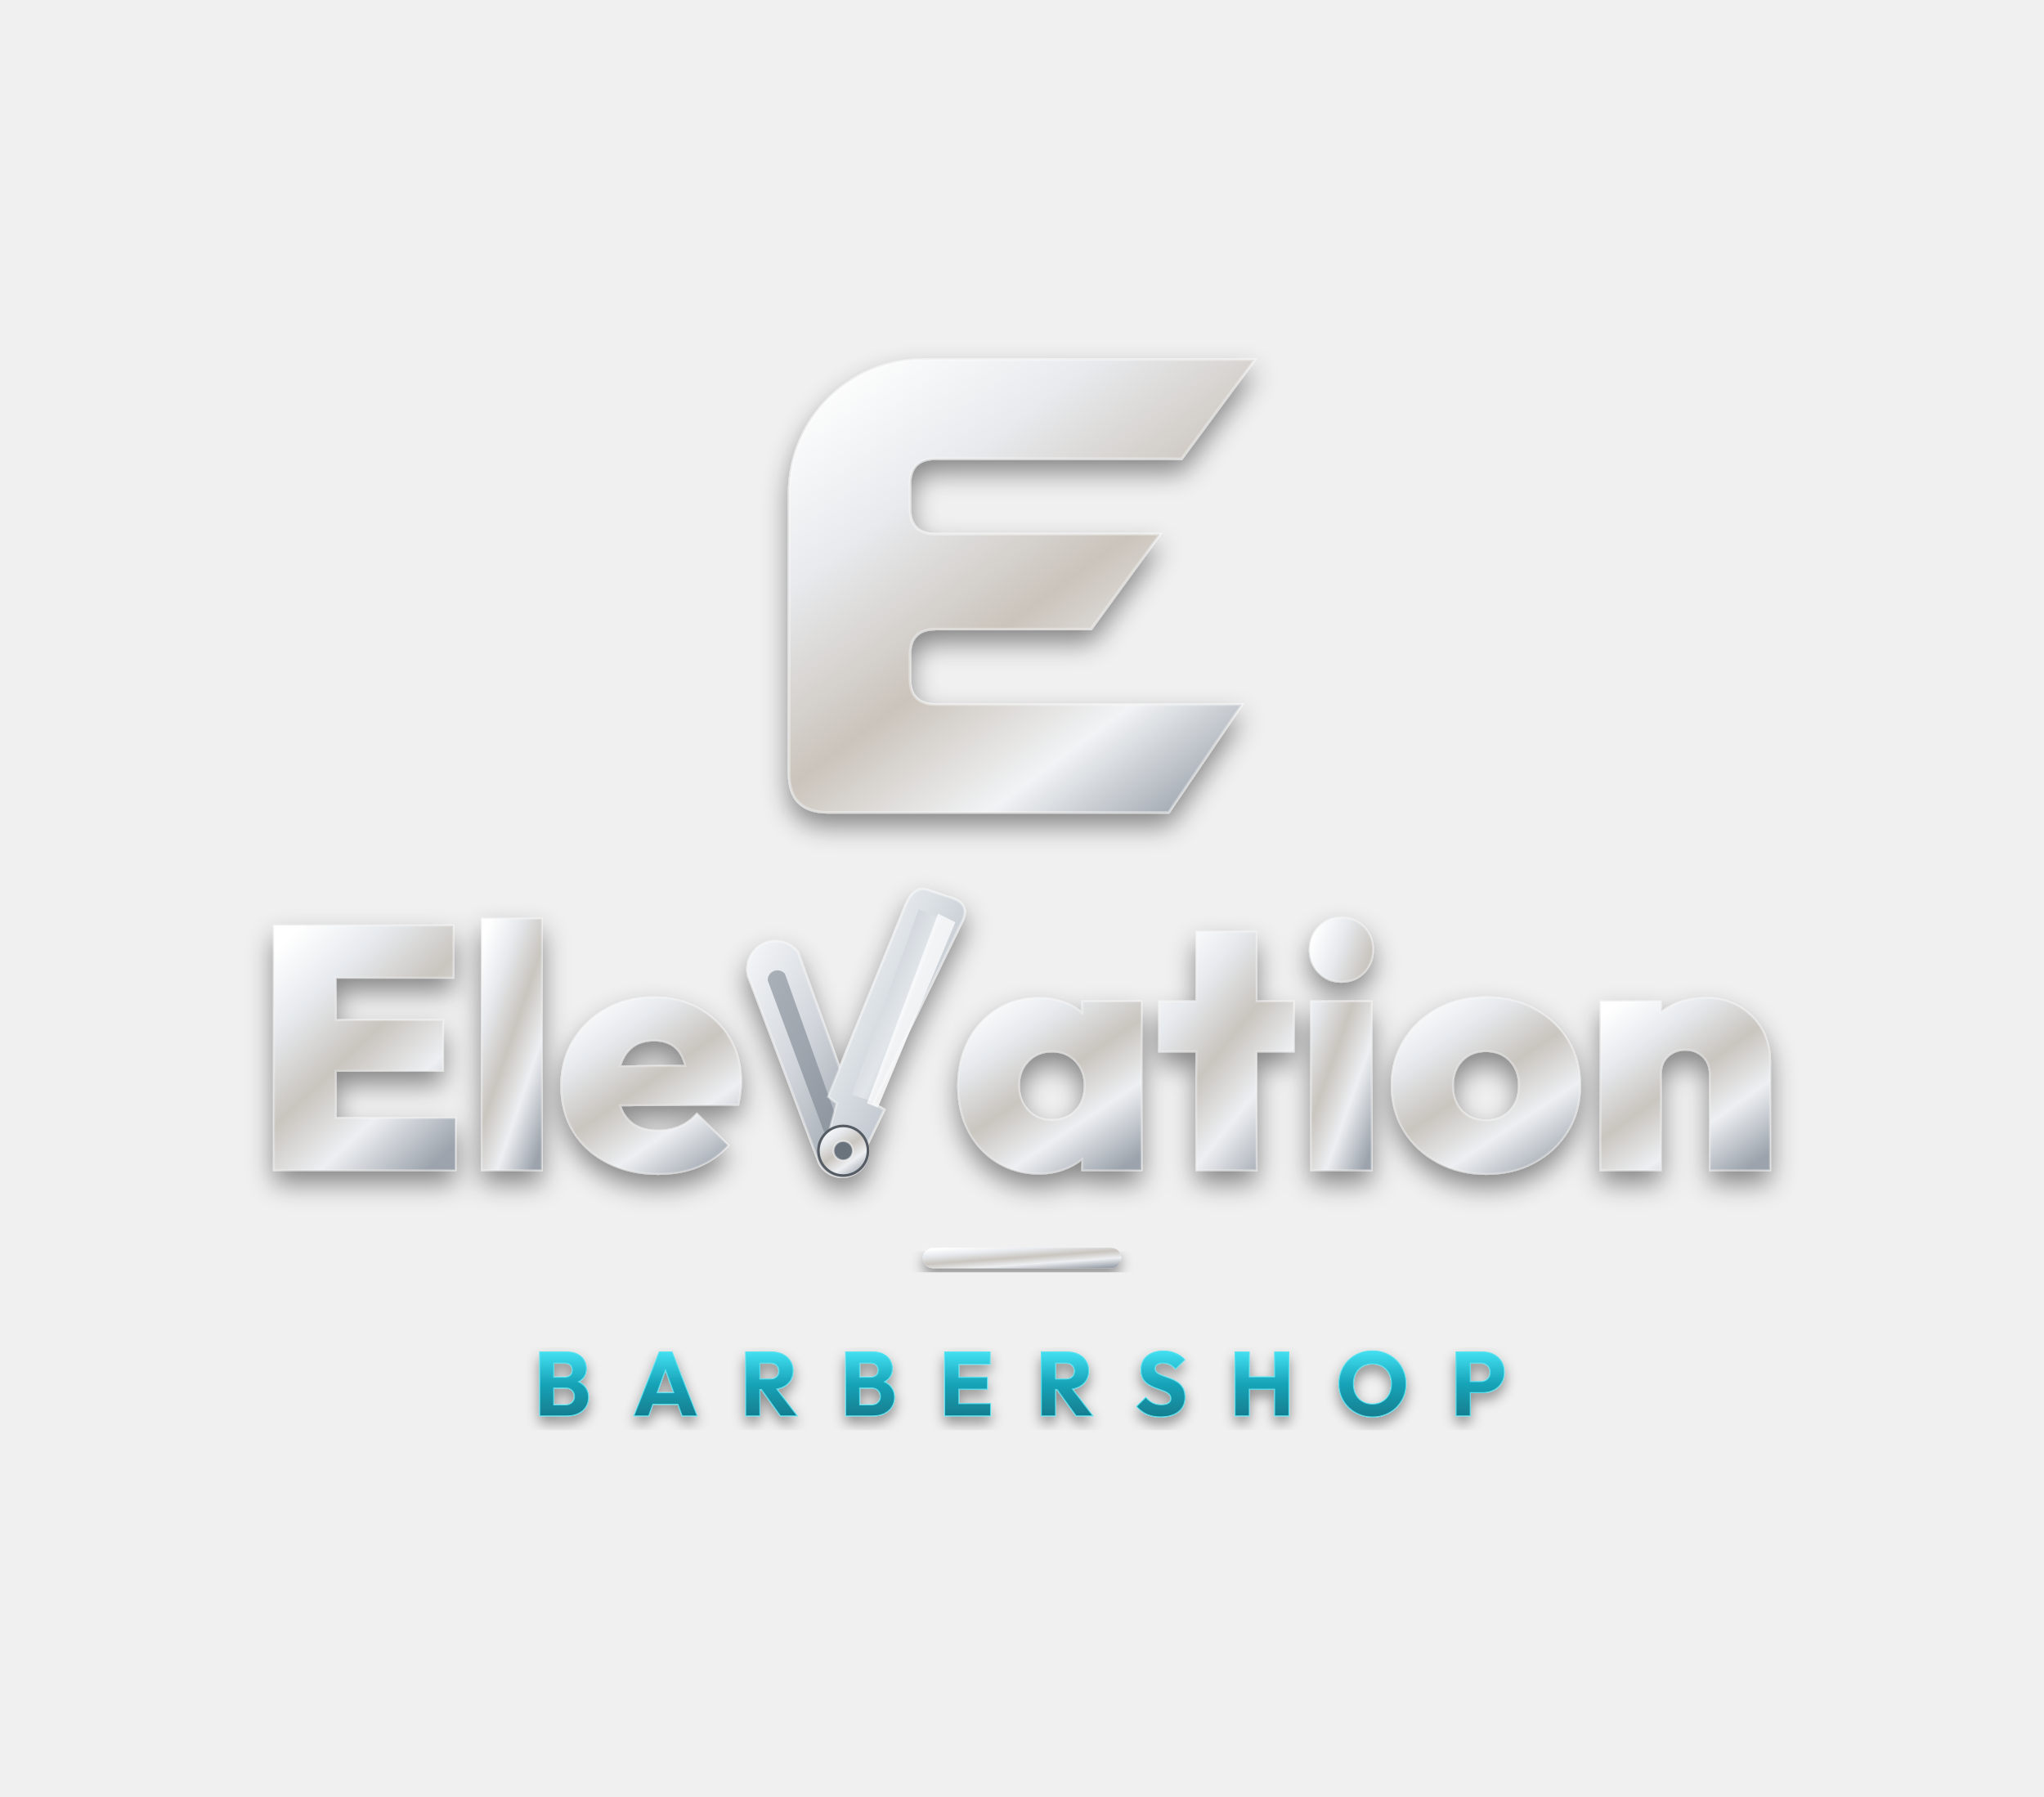
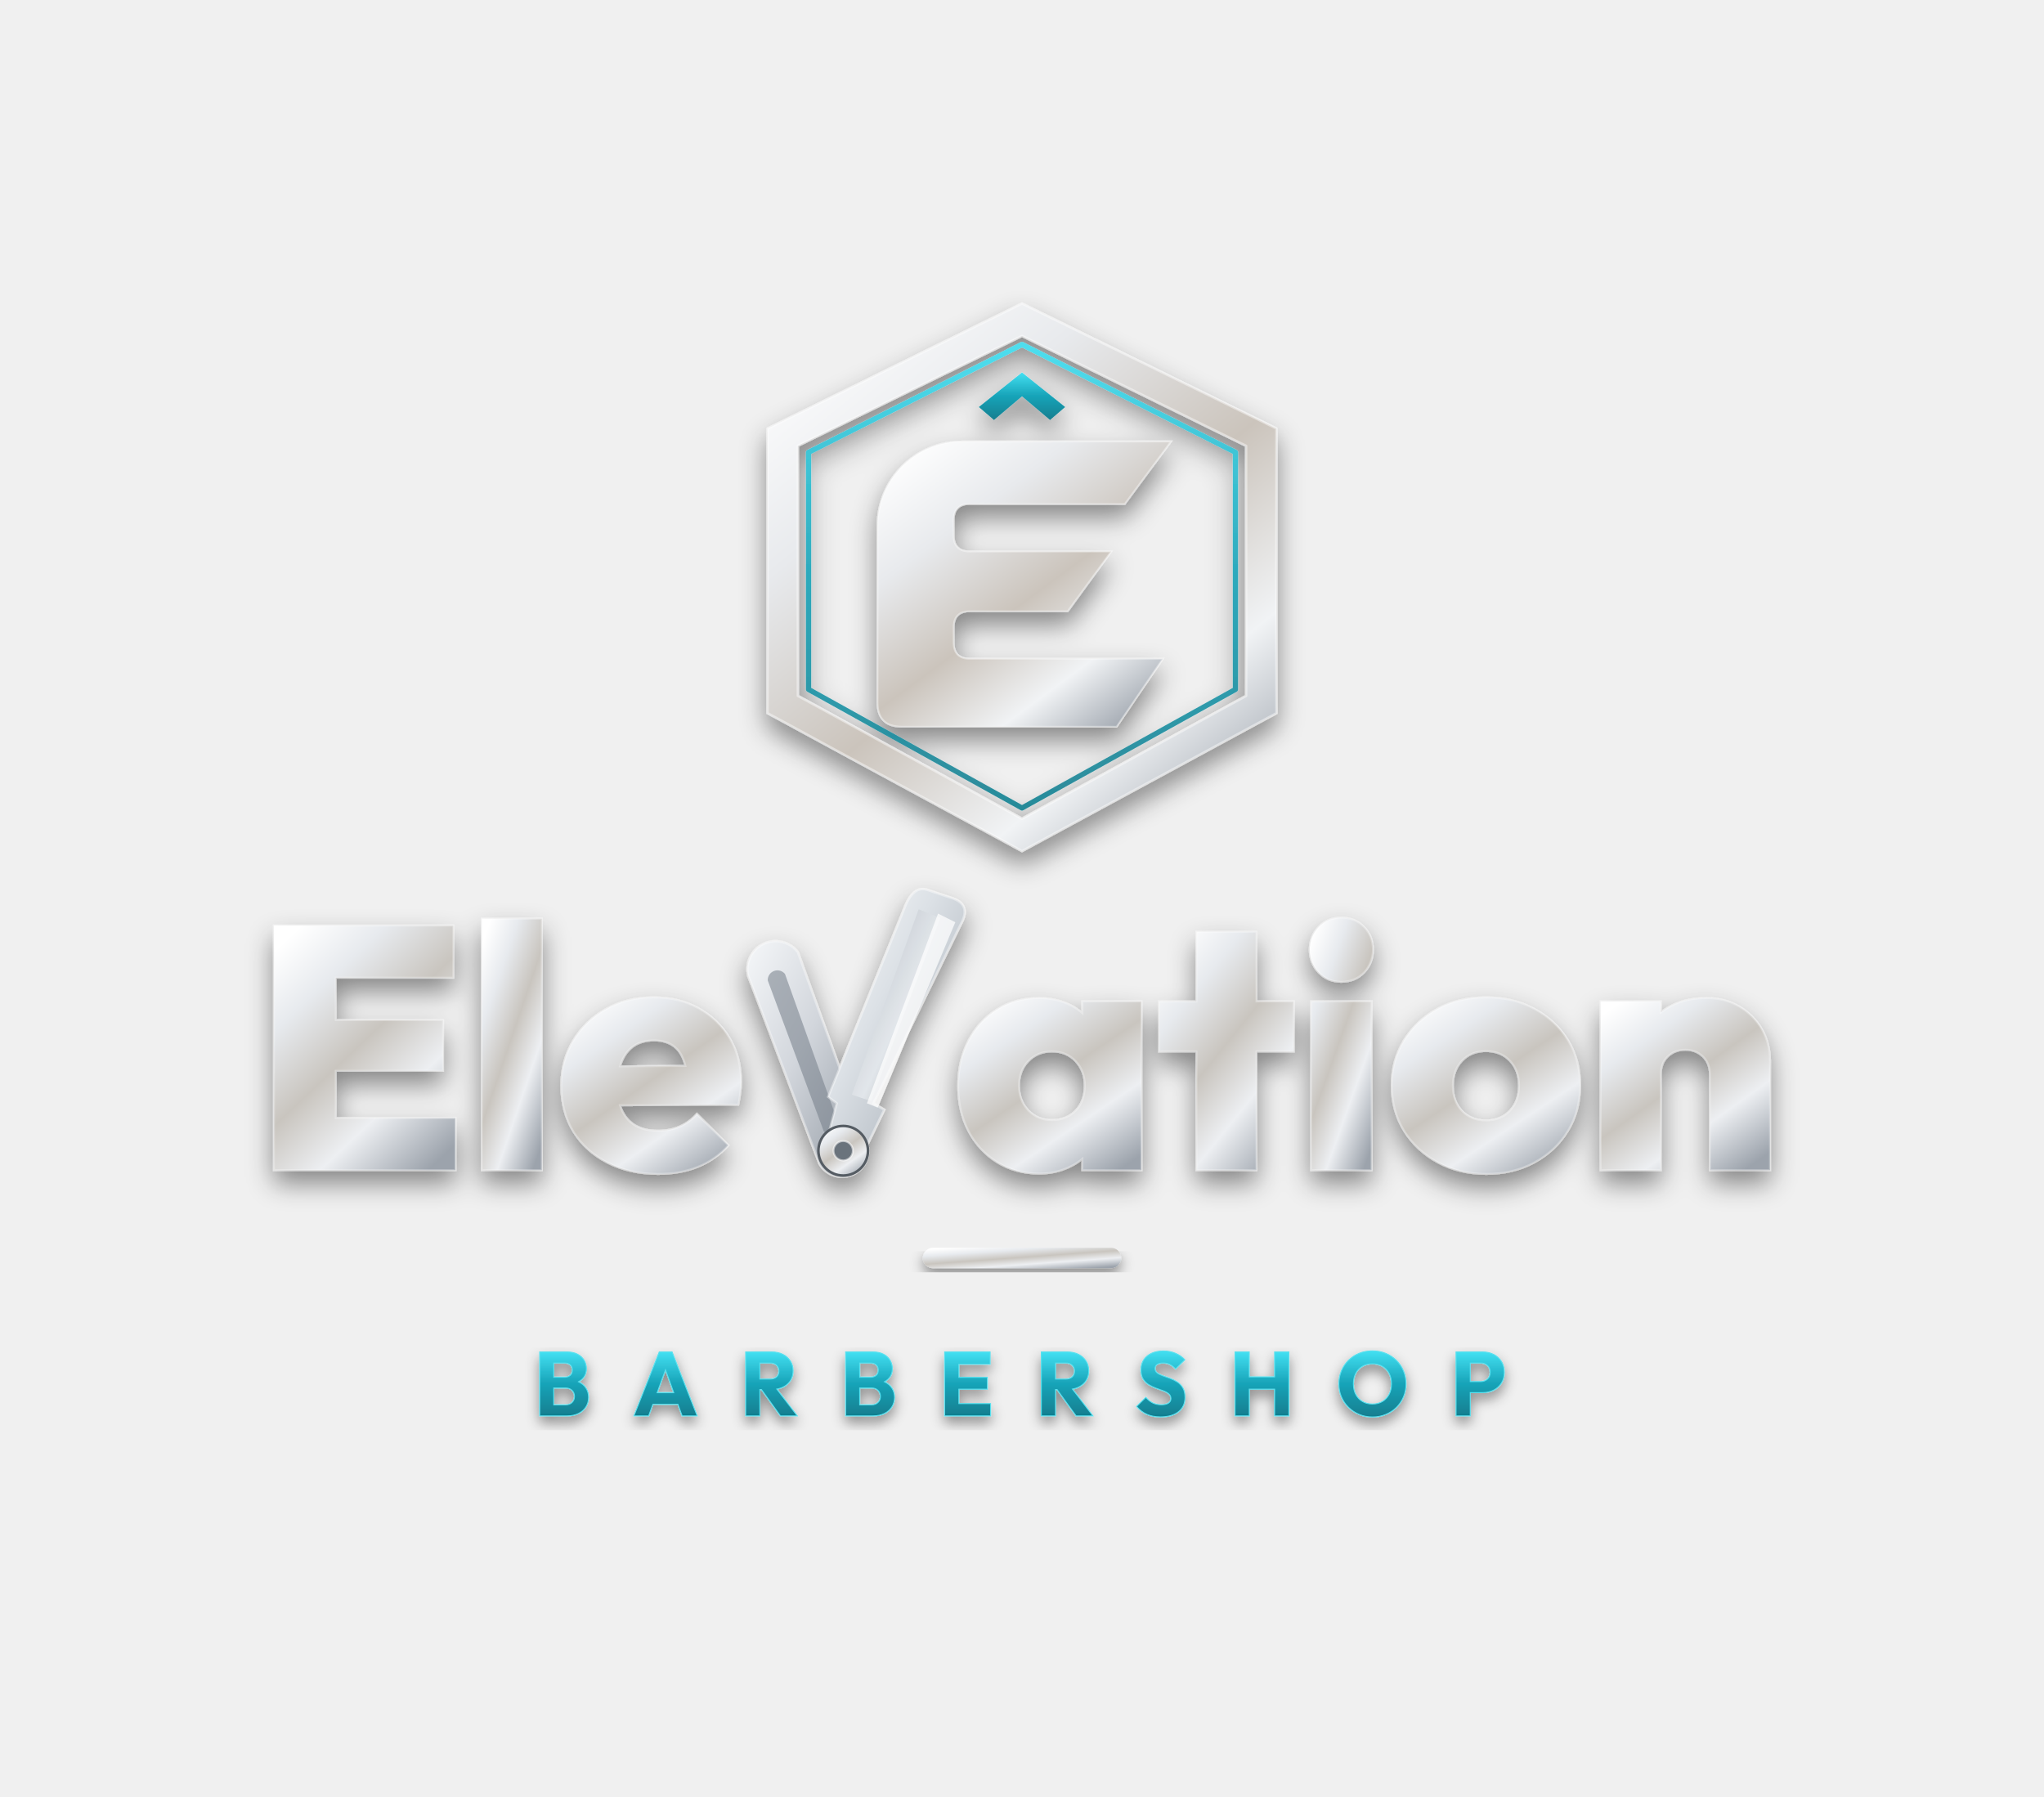
<svg xmlns="http://www.w3.org/2000/svg" viewBox="0 0 1024 900" width="1024" height="900">
  <defs>
    <radialGradient id="slateBgGrad" cx="50%" cy="28%" r="72%" fx="50%" fy="20%">
      <stop offset="0%" stop-color="#2D363E" />
      <stop offset="55%" stop-color="#1F252A" />
      <stop offset="100%" stop-color="#161B1F" />
    </radialGradient>
    <linearGradient id="silverGrad" x1="15%" y1="0%" x2="85%" y2="100%">
      <stop offset="0%" stop-color="#FFFFFF" />
      <stop offset="22%" stop-color="#E7EAEE" />
      <stop offset="48%" stop-color="#C9C5BF" />
      <stop offset="72%" stop-color="#EDEFF2" />
      <stop offset="100%" stop-color="#9CA3AC" />
    </linearGradient>
    <linearGradient id="monogramGrad" x1="12%" y1="0%" x2="88%" y2="100%">
      <stop offset="0%" stop-color="#FFFFFF" />
      <stop offset="26%" stop-color="#E8EAED" />
      <stop offset="54%" stop-color="#CBC4BC" />
      <stop offset="78%" stop-color="#F1F3F5" />
      <stop offset="100%" stop-color="#9BA2AB" />
    </linearGradient>
    <linearGradient id="handleGrad" x1="0%" y1="0%" x2="100%" y2="100%">
      <stop offset="0%" stop-color="#F5F7F9" />
      <stop offset="45%" stop-color="#D2D6DC" />
      <stop offset="100%" stop-color="#8F97A0" />
    </linearGradient>
    <linearGradient id="bladeGrad" x1="0%" y1="0%" x2="100%" y2="100%">
      <stop offset="0%" stop-color="#FFFFFF" />
      <stop offset="40%" stop-color="#DCE1E6" />
      <stop offset="100%" stop-color="#9AA2AB" />
    </linearGradient>
    <linearGradient id="bladeHollowGrad" x1="0%" y1="0%" x2="100%" y2="100%">
      <stop offset="0%" stop-color="#A6AEB7" />
      <stop offset="55%" stop-color="#E4E8EC" />
      <stop offset="100%" stop-color="#7F8790" />
    </linearGradient>
    <linearGradient id="tealGrad" x1="0%" y1="0%" x2="0%" y2="100%">
      <stop offset="0%" stop-color="#42E0F2" />
      <stop offset="48%" stop-color="#19A5BA" />
      <stop offset="100%" stop-color="#117E8F" />
    </linearGradient>
    <filter id="softShadow" x="-15%" y="-15%" width="130%" height="135%">
      <feDropShadow dx="0" dy="6" stdDeviation="6" flood-color="#000000" flood-opacity="0.45" />
    </filter>
    <filter id="subtleShadow" x="-15%" y="-15%" width="130%" height="135%">
      <feDropShadow dx="0" dy="3" stdDeviation="3" flood-color="#000000" flood-opacity="0.42" />
    </filter>
  </defs>
  <g transform="translate(512.00, 502.00) scale(1.08)">
    <g transform="translate(-108.00, -298) scale(1.0)" filter="url(#softShadow)">
-       <path fill="url(#monogramGrad)" stroke="#FFFFFF" stroke-opacity="0.35" stroke-width="1.2" d="M 62,0          L 216,0          L 182,46          L 68,46          Q 56,46 56,58          L 56,69          Q 56,81 68,81          L 172,81          L 140,125          L 68,125          Q 56,125 56,137          L 56,148          Q 56,160 68,160          L 210,160          L 176,210          L 18,210          Q 0,210 0,192          L 0,62          A 62,62 0 0 1 62,0 Z" />
+       <path fill="url(#monogramGrad)" fill-rule="evenodd" stroke="rgba(255,255,255,0.42)" stroke-width="1.1" stroke-linejoin="round" d="M 108,-26 L 226,32 L 226,164 L 108,228 L -10,164 L -10,32 Z            M 108,-11 L 212,40 L 212,156 L 108,213 L 4,156 L 4,40 Z" />
+       <path fill="none" stroke="url(#tealGrad)" stroke-width="2.4" stroke-opacity="0.88" stroke-linejoin="round" d="M 108,-7 L 207,43 L 207,153 L 108,208 L 9,153 L 9,43 Z" />
+       <path fill="url(#tealGrad)" d="M 88,22 L 108,6 L 128,22 L 121,28 L 108,17 L 95,28 Z" />
+       <g transform="translate(41, 38) scale(0.63)">
+         <path fill="url(#monogramGrad)" stroke="rgba(255,255,255,0.38)" stroke-width="1.3" d="M 62,0 L 216,0 L 182,46 L 68,46 Q 56,46 56,58 L 56,69 Q 56,81 68,81 L 172,81 L 140,125 L 68,125 Q 56,125 56,137 L 56,148 Q 56,160 68,160 L 210,160 L 176,210 L 18,210 Q 0,210 0,192 L 0,62 A 62,62 0 0 1 62,0 Z" />
+       </g>
    </g>
    <g transform="translate(-357.06, 78)">
      <g id="elevation-wordmark" filter="url(#softShadow)">
        <g transform="translate(0.00,0)">
          <path transform="translate(0.00,0)" fill-rule="nonzero" fill="url(#silverGrad)" stroke="rgba(255,255,255,0.28)" stroke-width="0.90" d="M10.08,0L10.08,-113.44 93.28,-113.44 93.28,-89.28 38.72,-89.28 38.72,-69.6 88.48,-69.6 88.48,-46.08 38.72,-46.08 38.72,-24.16 94.24,-24.16 94.24,0z" />
          <path transform="translate(98.32,0)" fill-rule="nonzero" fill="url(#silverGrad)" stroke="rgba(255,255,255,0.28)" stroke-width="0.90" d="M8.16,0L8.16,-116.64 36,-116.64 36,0z" />
          <path transform="translate(140.48,0)" fill-rule="nonzero" fill="url(#silverGrad)" stroke="rgba(255,255,255,0.28)" stroke-width="0.90" d="M47.68,1.76C38.933,1.76 31.173,0.027 24.4,-3.44 17.627,-6.907 12.347,-11.707 8.56,-17.84 4.773,-23.973 2.88,-31.093 2.88,-39.2 2.88,-46.987 4.747,-53.973 8.48,-60.16 12.213,-66.347 17.307,-71.227 23.76,-74.8 30.213,-78.373 37.493,-80.16 45.6,-80.16 53.493,-80.16 60.48,-78.453 66.56,-75.04 72.64,-71.627 77.44,-66.987 80.96,-61.12 84.48,-55.253 86.24,-48.533 86.24,-40.96 86.24,-39.36 86.133,-37.733 85.92,-36.08 85.707,-34.427 85.387,-32.533 84.96,-30.4L30.08,-30.08C32.64,-22.187 38.507,-18.24 47.68,-18.24 55.147,-18.24 61.173,-20.853 65.76,-26.08L80.32,-11.52C72.427,-2.667,61.547,1.76,47.68,1.76z M45.92,-60.16C37.813,-60.16,32.533,-56.16,30.08,-48.16L60.48,-48.32C58.667,-56.213,53.813,-60.16,45.92,-60.16z" />
        </g>
        <g transform="translate(223.12,0)">
          <path fill="url(#handleGrad)" stroke="#FFFFFF" stroke-opacity="0.35" stroke-width="1.1" d="M 7,-90          A 13,13 0 0 1 30,-101          L 61,-15          A 12,12 0 0 1 40,-3          L 7,-90 Z" />
          <path fill="#757E88" fill-opacity="0.55" d="M 16,-88 A 4.5,4.5 0 0 1 24,-91 L 49,-21 A 4,4 0 0 1 42,-18 L 16,-88 Z" />
          <path fill="url(#bladeGrad)" stroke="#FFFFFF" stroke-opacity="0.4" stroke-width="1.1" d="M 41,-5          L 57,-1          L 70,-28          L 65,-31          L 106,-115          Q 110,-123 102,-126          L 90,-130          Q 84,-132 80,-123          L 44,-34          L 48,-31          L 41,-5 Z" />
          <path fill="url(#bladeHollowGrad)" fill-opacity="0.88" d="M 55,-35 L 86,-121 L 96,-117 L 64,-32 Z" />
          <path fill="#FFFFFF" fill-opacity="0.72" d="M 62,-31 L 95,-119 L 103,-115 L 67,-29 Z" />
          <circle cx="51" cy="-9" r="11.5" fill="url(#silverGrad)" stroke="#555C64" stroke-width="1.2" />
          <circle cx="51" cy="-9" r="4.5" fill="#6B737C" stroke="#FFFFFF" stroke-opacity="0.55" stroke-width="0.9" />
        </g>
        <g transform="translate(324.12,0)">
          <path transform="translate(0.00,0)" fill-rule="nonzero" fill="url(#silverGrad)" stroke="rgba(255,255,255,0.28)" stroke-width="0.90" d="M40.8,1.6C33.547,1.6 27.093,-0.16 21.44,-3.68 15.787,-7.2 11.36,-12.027 8.16,-18.16 4.96,-24.293 3.36,-31.253 3.36,-39.04 3.36,-46.933 4.96,-53.947 8.16,-60.08 11.36,-66.213 15.787,-71.04 21.44,-74.56 27.093,-78.08 33.547,-79.84 40.8,-79.84 44.747,-79.84 48.453,-79.227 51.92,-78 55.387,-76.773 58.4,-75.04 60.96,-72.8L60.96,-78.24 88.32,-78.24 88.32,0 60.96,0 60.96,-5.28C58.4,-3.147 55.387,-1.467 51.92,-0.24 48.453,0.987 44.747,1.6 40.8,1.6z M46.72,-23.2C51.307,-23.2 55.013,-24.667 57.84,-27.6 60.667,-30.533 62.08,-34.4 62.08,-39.2 62.08,-43.787 60.667,-47.573 57.84,-50.56 55.013,-53.547 51.36,-55.04 46.88,-55.04 42.4,-55.04 38.72,-53.547 35.84,-50.56 32.96,-47.573 31.52,-43.787 31.52,-39.2 31.52,-34.507 32.96,-30.667 35.84,-27.68 38.72,-24.693 42.347,-23.2 46.72,-23.2z" />
          <path transform="translate(94.98,0)" fill-rule="nonzero" fill="url(#silverGrad)" stroke="rgba(255,255,255,0.28)" stroke-width="0.90" d="M18.88,0L18.88,-55.04 1.6,-55.04 1.6,-78.24 18.88,-78.24 18.88,-110.56 46.72,-110.56 46.72,-78.24 64,-78.24 64,-55.04 46.72,-55.04 46.72,0z" />
          <path transform="translate(159.08,0)" fill-rule="nonzero" fill="url(#silverGrad)" stroke="rgba(255,255,255,0.28)" stroke-width="0.90" d="M21.92,-87.36C17.76,-87.36 14.293,-88.8 11.52,-91.68 8.747,-94.56 7.36,-98.08 7.36,-102.24 7.36,-106.4 8.747,-109.92 11.52,-112.8 14.293,-115.68 17.76,-117.12 21.92,-117.12 26.187,-117.12 29.707,-115.68 32.48,-112.8 35.253,-109.92 36.64,-106.4 36.64,-102.24 36.64,-98.08 35.253,-94.56 32.48,-91.68 29.707,-88.8 26.187,-87.36 21.92,-87.36z M8,0L8,-78.24 36,-78.24 36,0z" />
          <path transform="translate(201.58,0)" fill-rule="nonzero" fill="url(#silverGrad)" stroke="rgba(255,255,255,0.28)" stroke-width="0.90" d="M46.72,1.76C38.293,1.76 30.8,-0.027 24.24,-3.6 17.68,-7.173 12.48,-12.053 8.64,-18.24 4.8,-24.427 2.88,-31.467 2.88,-39.36 2.88,-47.04 4.773,-53.973 8.56,-60.16 12.347,-66.347 17.52,-71.227 24.08,-74.8 30.64,-78.373 38.133,-80.16 46.56,-80.16 54.88,-80.16 62.347,-78.373 68.96,-74.8 75.573,-71.227 80.773,-66.373 84.56,-60.24 88.347,-54.107 90.24,-47.147 90.24,-39.36 90.24,-31.467 88.347,-24.427 84.56,-18.24 80.773,-12.053 75.6,-7.173 69.04,-3.6 62.48,-0.027 55.04,1.76 46.72,1.76z M46.56,-23.04C51.147,-23.04 54.853,-24.533 57.68,-27.52 60.507,-30.507 61.92,-34.4 61.92,-39.2 61.92,-44 60.507,-47.867 57.68,-50.8 54.853,-53.733 51.147,-55.2 46.56,-55.2 41.973,-55.2 38.267,-53.707 35.44,-50.72 32.613,-47.733 31.2,-43.84 31.2,-39.04 31.2,-34.24 32.613,-30.373 35.44,-27.44 38.267,-24.507 41.973,-23.04 46.56,-23.04z" />
          <path transform="translate(293.20,0)" fill-rule="nonzero" fill="url(#silverGrad)" stroke="rgba(255,255,255,0.28)" stroke-width="0.90" d="M8.16,0L8.16,-78.24 36,-78.24 36,-73.12C41.76,-77.6 48.853,-79.84 57.28,-79.84 62.827,-79.84 67.84,-78.533 72.32,-75.92 76.8,-73.307 80.32,-69.787 82.88,-65.36 85.44,-60.933 86.72,-56 86.72,-50.56L86.72,0 58.88,0 58.88,-44.16C58.88,-47.787 57.787,-50.64 55.6,-52.72 53.413,-54.8 50.72,-55.84 47.52,-55.84 44.213,-55.84 41.467,-54.8 39.28,-52.72 37.093,-50.64 36,-47.787 36,-44.16L36,0z" />
        </g>
      </g>
    </g>
    <rect x="-46" y="114" width="92" height="9.5" rx="4.75" fill="url(#silverGrad)" filter="url(#subtleShadow)" />
    <g transform="translate(-226.58, 192)">
      <g id="barbershop-subtitle" filter="url(#subtleShadow)">
        <path transform="translate(0.00,0)" fill-rule="nonzero" fill="url(#tealGrad)" stroke="#58E0EE" stroke-width="0.45" d="M2.856,0L2.856,-29.652 15.582,-29.652C17.486,-29.652 19.103,-29.302 20.433,-28.602 21.763,-27.902 22.778,-26.964 23.478,-25.788 24.178,-24.612 24.528,-23.31 24.528,-21.882 24.528,-19.194 23.31,-17.178 20.874,-15.834 22.386,-15.106 23.541,-14.119 24.339,-12.873 25.137,-11.627 25.536,-10.206 25.536,-8.61 25.536,-6.986 25.137,-5.523 24.339,-4.221 23.541,-2.919 22.393,-1.89 20.895,-1.134 19.397,-0.378 17.598,0 15.498,0z M14.322,-24.528L9.366,-24.528 9.366,-17.934 14.322,-17.934C15.386,-17.934 16.261,-18.207 16.947,-18.753 17.633,-19.299 17.976,-20.132 17.976,-21.252 17.976,-22.344 17.64,-23.163 16.968,-23.709 16.296,-24.255 15.414,-24.528 14.322,-24.528z M14.868,-12.936L9.366,-12.936 9.366,-5.124 14.868,-5.124C16.128,-5.124 17.129,-5.495 17.871,-6.237 18.613,-6.979 18.984,-7.91 18.984,-9.03 18.984,-10.15 18.613,-11.081 17.871,-11.823 17.129,-12.565 16.128,-12.936 14.868,-12.936z" />
        <path transform="translate(45.92,0)" fill-rule="nonzero" fill="url(#tealGrad)" stroke="#58E0EE" stroke-width="0.45" d="M0.63,0L12.39,-29.652 18.354,-29.652 29.988,0 23.016,0 21.042,-5.376 9.45,-5.376 7.476,0z M11.424,-10.752L19.11,-10.752 15.288,-21.336z" />
        <path transform="translate(95.54,0)" fill-rule="nonzero" fill="url(#tealGrad)" stroke="#58E0EE" stroke-width="0.45" d="M2.856,0L2.856,-29.652 14.952,-29.652C16.912,-29.652 18.634,-29.281 20.118,-28.539 21.602,-27.797 22.764,-26.768 23.604,-25.452 24.444,-24.136 24.864,-22.624 24.864,-20.916 24.864,-18.676 24.178,-16.807 22.806,-15.309 21.434,-13.811 19.6,-12.852 17.304,-12.432L26.796,0 18.984,0 10.164,-12.222 9.45,-12.222 9.45,0z M14.196,-24.528L9.45,-24.528 9.45,-17.094 14.154,-17.094C15.47,-17.094 16.485,-17.43 17.199,-18.102 17.913,-18.774 18.27,-19.684 18.27,-20.832 18.27,-21.896 17.913,-22.778 17.199,-23.478 16.485,-24.178 15.484,-24.528 14.196,-24.528z" />
        <path transform="translate(141.92,0)" fill-rule="nonzero" fill="url(#tealGrad)" stroke="#58E0EE" stroke-width="0.45" d="M2.856,0L2.856,-29.652 15.582,-29.652C17.486,-29.652 19.103,-29.302 20.433,-28.602 21.763,-27.902 22.778,-26.964 23.478,-25.788 24.178,-24.612 24.528,-23.31 24.528,-21.882 24.528,-19.194 23.31,-17.178 20.874,-15.834 22.386,-15.106 23.541,-14.119 24.339,-12.873 25.137,-11.627 25.536,-10.206 25.536,-8.61 25.536,-6.986 25.137,-5.523 24.339,-4.221 23.541,-2.919 22.393,-1.89 20.895,-1.134 19.397,-0.378 17.598,0 15.498,0z M14.322,-24.528L9.366,-24.528 9.366,-17.934 14.322,-17.934C15.386,-17.934 16.261,-18.207 16.947,-18.753 17.633,-19.299 17.976,-20.132 17.976,-21.252 17.976,-22.344 17.64,-23.163 16.968,-23.709 16.296,-24.255 15.414,-24.528 14.322,-24.528z M14.868,-12.936L9.366,-12.936 9.366,-5.124 14.868,-5.124C16.128,-5.124 17.129,-5.495 17.871,-6.237 18.613,-6.979 18.984,-7.91 18.984,-9.03 18.984,-10.15 18.613,-11.081 17.871,-11.823 17.129,-12.565 16.128,-12.936 14.868,-12.936z" />
        <path transform="translate(187.85,0)" fill-rule="nonzero" fill="url(#tealGrad)" stroke="#58E0EE" stroke-width="0.45" d="M2.856,0L2.856,-29.652 23.94,-29.652 23.94,-23.982 9.45,-23.982 9.45,-17.892 22.68,-17.892 22.68,-12.39 9.45,-12.39 9.45,-5.712 24.15,-5.712 24.15,0z" />
        <path transform="translate(232.68,0)" fill-rule="nonzero" fill="url(#tealGrad)" stroke="#58E0EE" stroke-width="0.45" d="M2.856,0L2.856,-29.652 14.952,-29.652C16.912,-29.652 18.634,-29.281 20.118,-28.539 21.602,-27.797 22.764,-26.768 23.604,-25.452 24.444,-24.136 24.864,-22.624 24.864,-20.916 24.864,-18.676 24.178,-16.807 22.806,-15.309 21.434,-13.811 19.6,-12.852 17.304,-12.432L26.796,0 18.984,0 10.164,-12.222 9.45,-12.222 9.45,0z M14.196,-24.528L9.45,-24.528 9.45,-17.094 14.154,-17.094C15.47,-17.094 16.485,-17.43 17.199,-18.102 17.913,-18.774 18.27,-19.684 18.27,-20.832 18.27,-21.896 17.913,-22.778 17.199,-23.478 16.485,-24.178 15.484,-24.528 14.196,-24.528z" />
        <path transform="translate(279.06,0)" fill-rule="nonzero" fill="url(#tealGrad)" stroke="#58E0EE" stroke-width="0.45" d="M11.76,0.462C9.324,0.462 7.224,0.07 5.46,-0.714 3.696,-1.498 2.1,-2.716 0.672,-4.368L4.956,-8.61C5.908,-7.49 6.958,-6.636 8.106,-6.048 9.254,-5.46 10.612,-5.166 12.18,-5.166 13.58,-5.166 14.665,-5.418 15.435,-5.922 16.205,-6.426 16.59,-7.126 16.59,-8.022 16.59,-8.946 16.254,-9.688 15.582,-10.248 14.91,-10.808 14.049,-11.277 12.999,-11.655 11.949,-12.033 10.829,-12.439 9.639,-12.873 8.449,-13.307 7.322,-13.853 6.258,-14.511 5.194,-15.169 4.333,-16.044 3.675,-17.136 3.017,-18.228 2.688,-19.642 2.688,-21.378 2.688,-23.198 3.129,-24.759 4.011,-26.061 4.893,-27.363 6.118,-28.364 7.686,-29.064 9.254,-29.764 11.06,-30.114 13.104,-30.114 15.176,-30.114 17.073,-29.743 18.795,-29.001 20.517,-28.259 21.938,-27.272 23.058,-26.04L18.774,-21.798C17.878,-22.722 16.975,-23.408 16.065,-23.856 15.155,-24.304 14.126,-24.528 12.978,-24.528 11.802,-24.528 10.885,-24.311 10.227,-23.877 9.569,-23.443 9.24,-22.82 9.24,-22.008 9.24,-21.14 9.569,-20.454 10.227,-19.95 10.885,-19.446 11.746,-19.005 12.81,-18.627 13.874,-18.249 15.001,-17.843 16.191,-17.409 17.381,-16.975 18.501,-16.415 19.551,-15.729 20.601,-15.043 21.462,-14.133 22.134,-12.999 22.806,-11.865 23.142,-10.402 23.142,-8.61 23.142,-5.754 22.134,-3.528 20.118,-1.932 18.102,-0.336 15.316,0.462 11.76,0.462z" />
        <path transform="translate(322.55,0)" fill-rule="nonzero" fill="url(#tealGrad)" stroke="#58E0EE" stroke-width="0.45" d="M2.856,0L2.856,-29.652 9.45,-29.652 9.45,-18.102 21.21,-18.102 21.21,-29.652 27.846,-29.652 27.846,0 21.21,0 21.21,-12.39 9.45,-12.39 9.45,0z" />
        <path transform="translate(372.21,0)" fill-rule="nonzero" fill="url(#tealGrad)" stroke="#58E0EE" stroke-width="0.45" d="M17.01,0.504C14.77,0.504 12.705,0.112 10.815,-0.672 8.925,-1.456 7.266,-2.548 5.838,-3.948 4.41,-5.348 3.304,-6.979 2.52,-8.841 1.736,-10.703 1.344,-12.712 1.344,-14.868 1.344,-17.024 1.736,-19.033 2.52,-20.895 3.304,-22.757 4.396,-24.381 5.796,-25.767 7.196,-27.153 8.841,-28.231 10.731,-29.001 12.621,-29.771 14.686,-30.156 16.926,-30.156 19.138,-30.156 21.189,-29.771 23.079,-29.001 24.969,-28.231 26.621,-27.153 28.035,-25.767 29.449,-24.381 30.548,-22.757 31.332,-20.895 32.116,-19.033 32.508,-17.01 32.508,-14.826 32.508,-12.67 32.116,-10.661 31.332,-8.799 30.548,-6.937 29.456,-5.313 28.056,-3.927 26.656,-2.541 25.011,-1.456 23.121,-0.672 21.231,0.112 19.194,0.504 17.01,0.504z M16.926,-5.502C18.69,-5.502 20.23,-5.894 21.546,-6.678 22.862,-7.462 23.891,-8.554 24.633,-9.954 25.375,-11.354 25.746,-12.992 25.746,-14.868 25.746,-16.716 25.375,-18.34 24.633,-19.74 23.891,-21.14 22.855,-22.225 21.525,-22.995 20.195,-23.765 18.662,-24.15 16.926,-24.15 15.162,-24.15 13.615,-23.765 12.285,-22.995 10.955,-22.225 9.926,-21.14 9.198,-19.74 8.47,-18.34 8.106,-16.716 8.106,-14.868 8.106,-12.992 8.47,-11.354 9.198,-9.954 9.926,-8.554 10.955,-7.462 12.285,-6.678 13.615,-5.894 15.162,-5.502 16.926,-5.502z" />
        <path transform="translate(425.06,0)" fill-rule="nonzero" fill="url(#tealGrad)" stroke="#58E0EE" stroke-width="0.45" d="M2.856,0L2.856,-29.652 15.246,-29.652C17.122,-29.652 18.816,-29.267 20.328,-28.497 21.84,-27.727 23.037,-26.642 23.919,-25.242 24.801,-23.842 25.242,-22.176 25.242,-20.244 25.242,-18.284 24.801,-16.604 23.919,-15.204 23.037,-13.804 21.84,-12.719 20.328,-11.949 18.816,-11.179 17.122,-10.794 15.246,-10.794L9.45,-10.794 9.45,0z M14.28,-24.528L9.45,-24.528 9.45,-15.918 14.28,-15.918C15.512,-15.918 16.555,-16.296 17.409,-17.052 18.263,-17.808 18.69,-18.872 18.69,-20.244 18.69,-21.588 18.263,-22.638 17.409,-23.394 16.555,-24.15 15.512,-24.528 14.28,-24.528z" />
      </g>
    </g>
  </g>
</svg>
